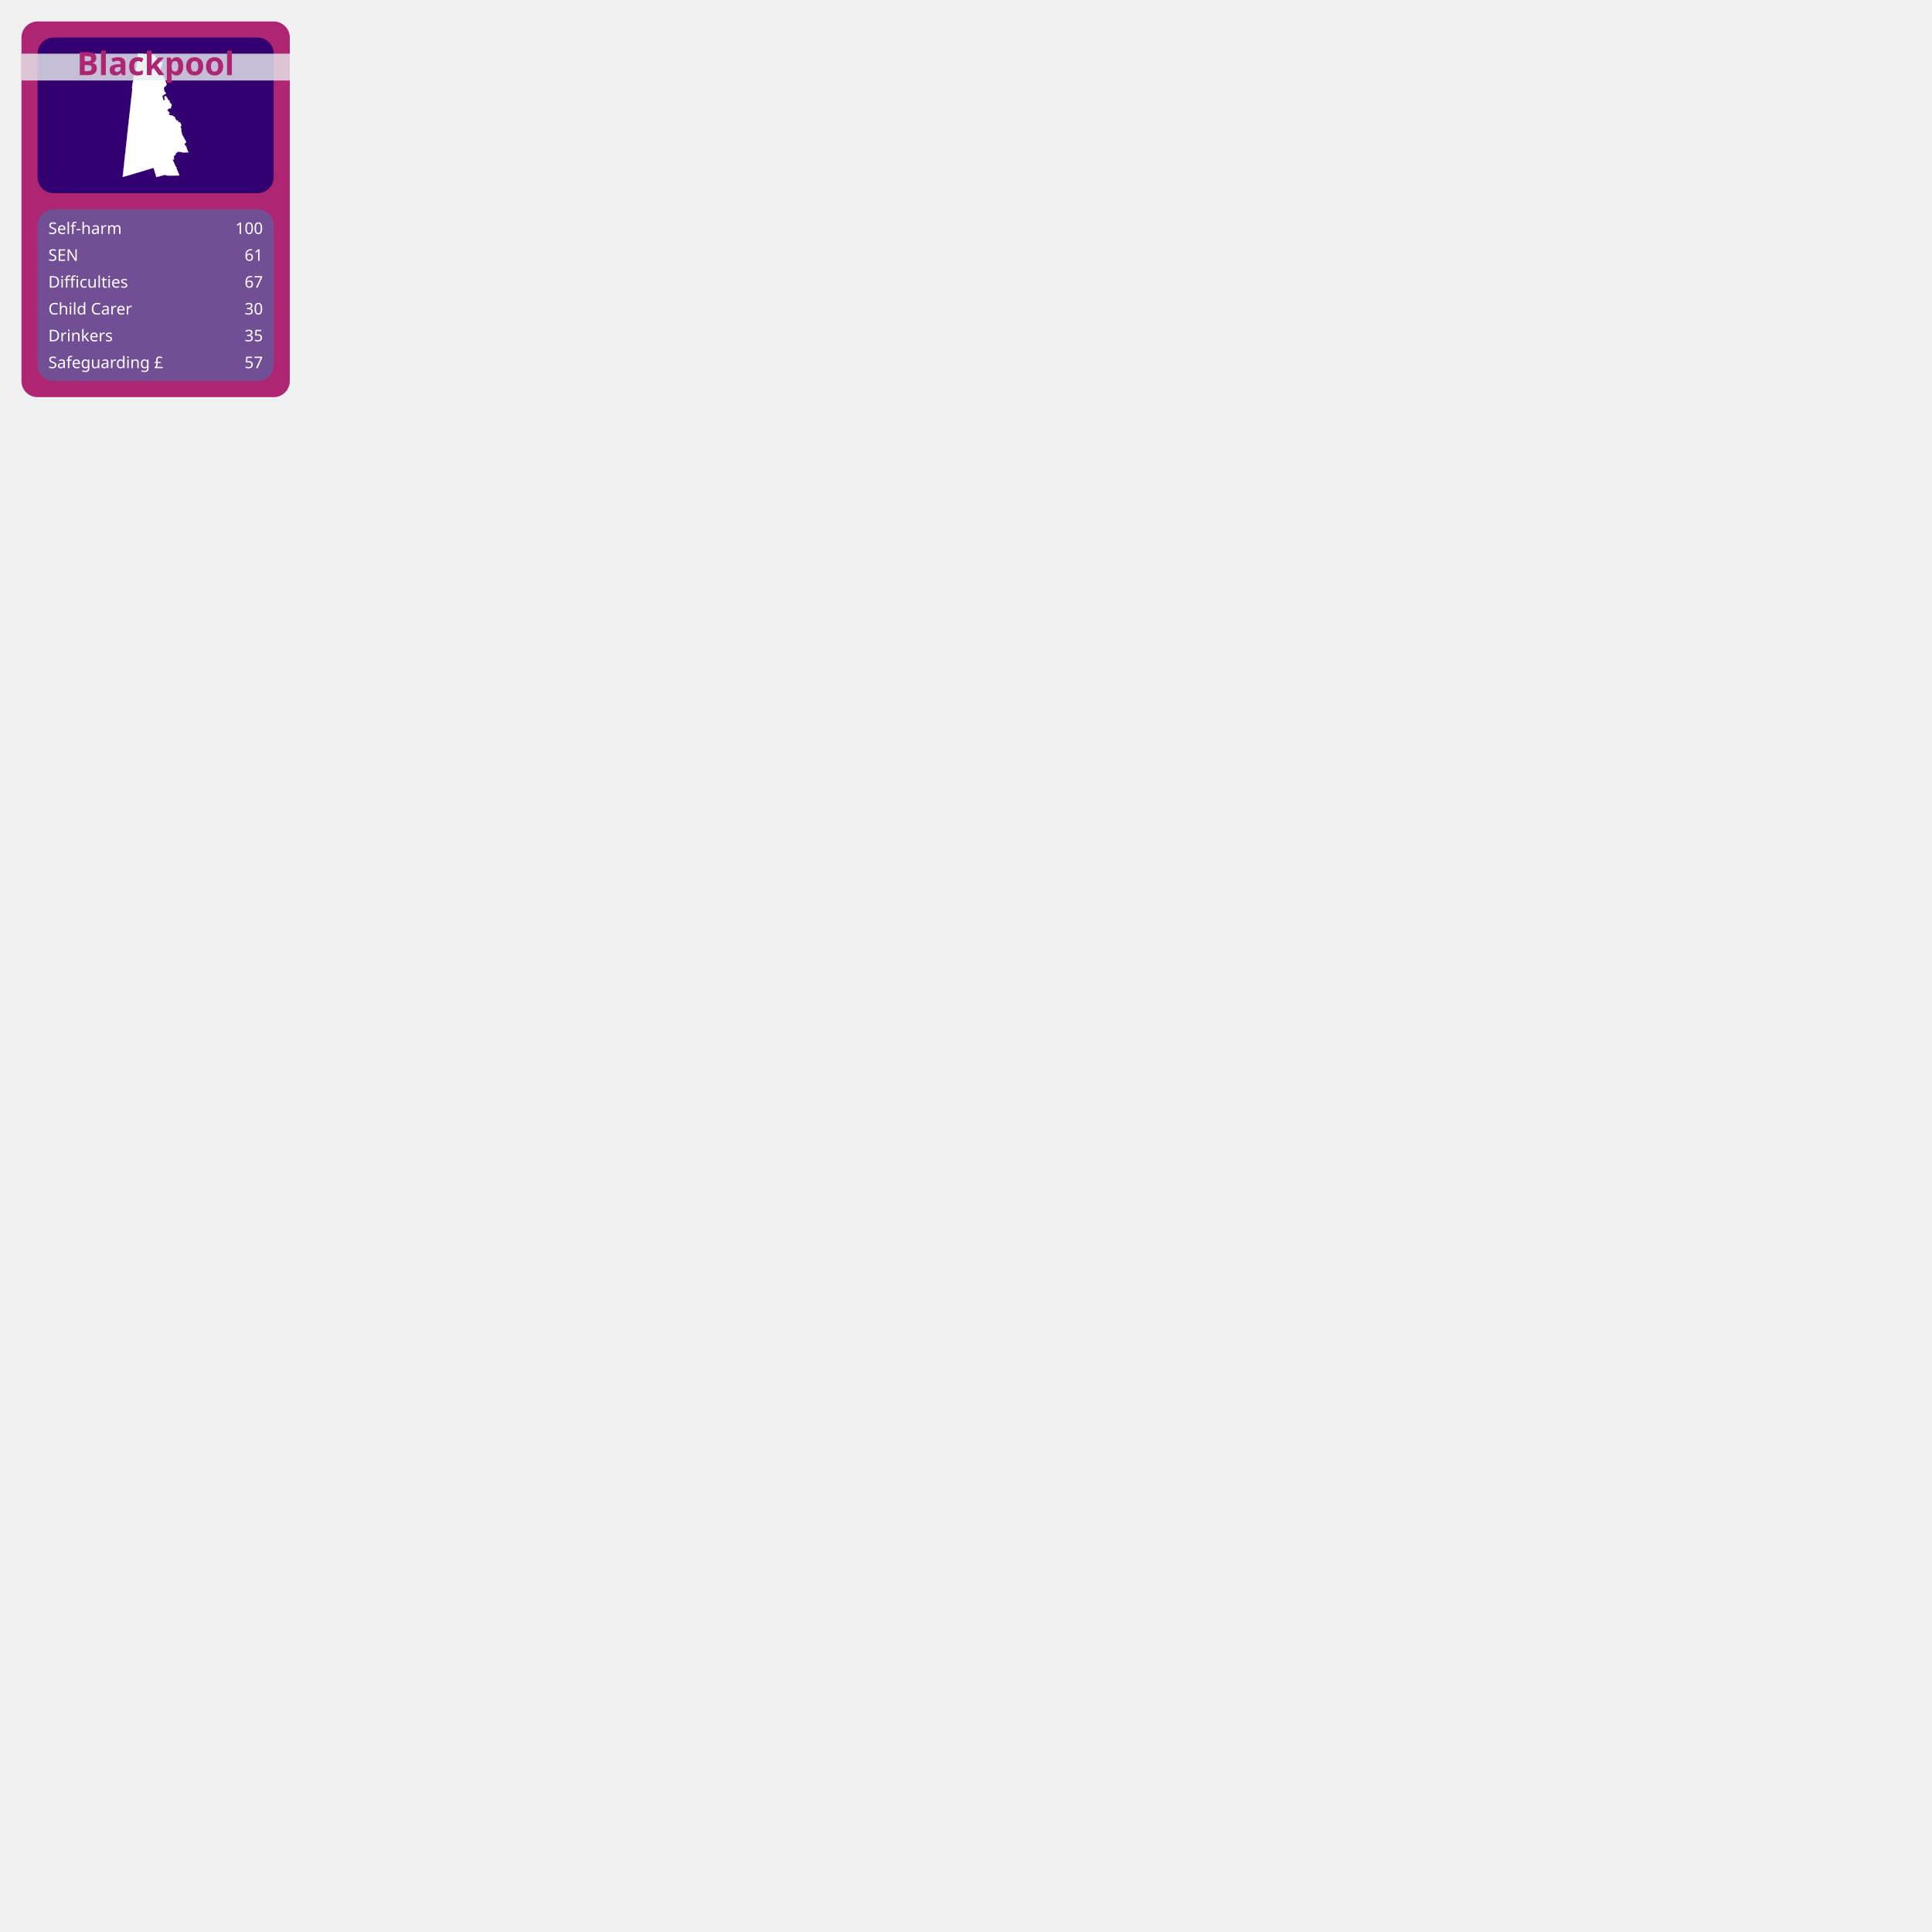
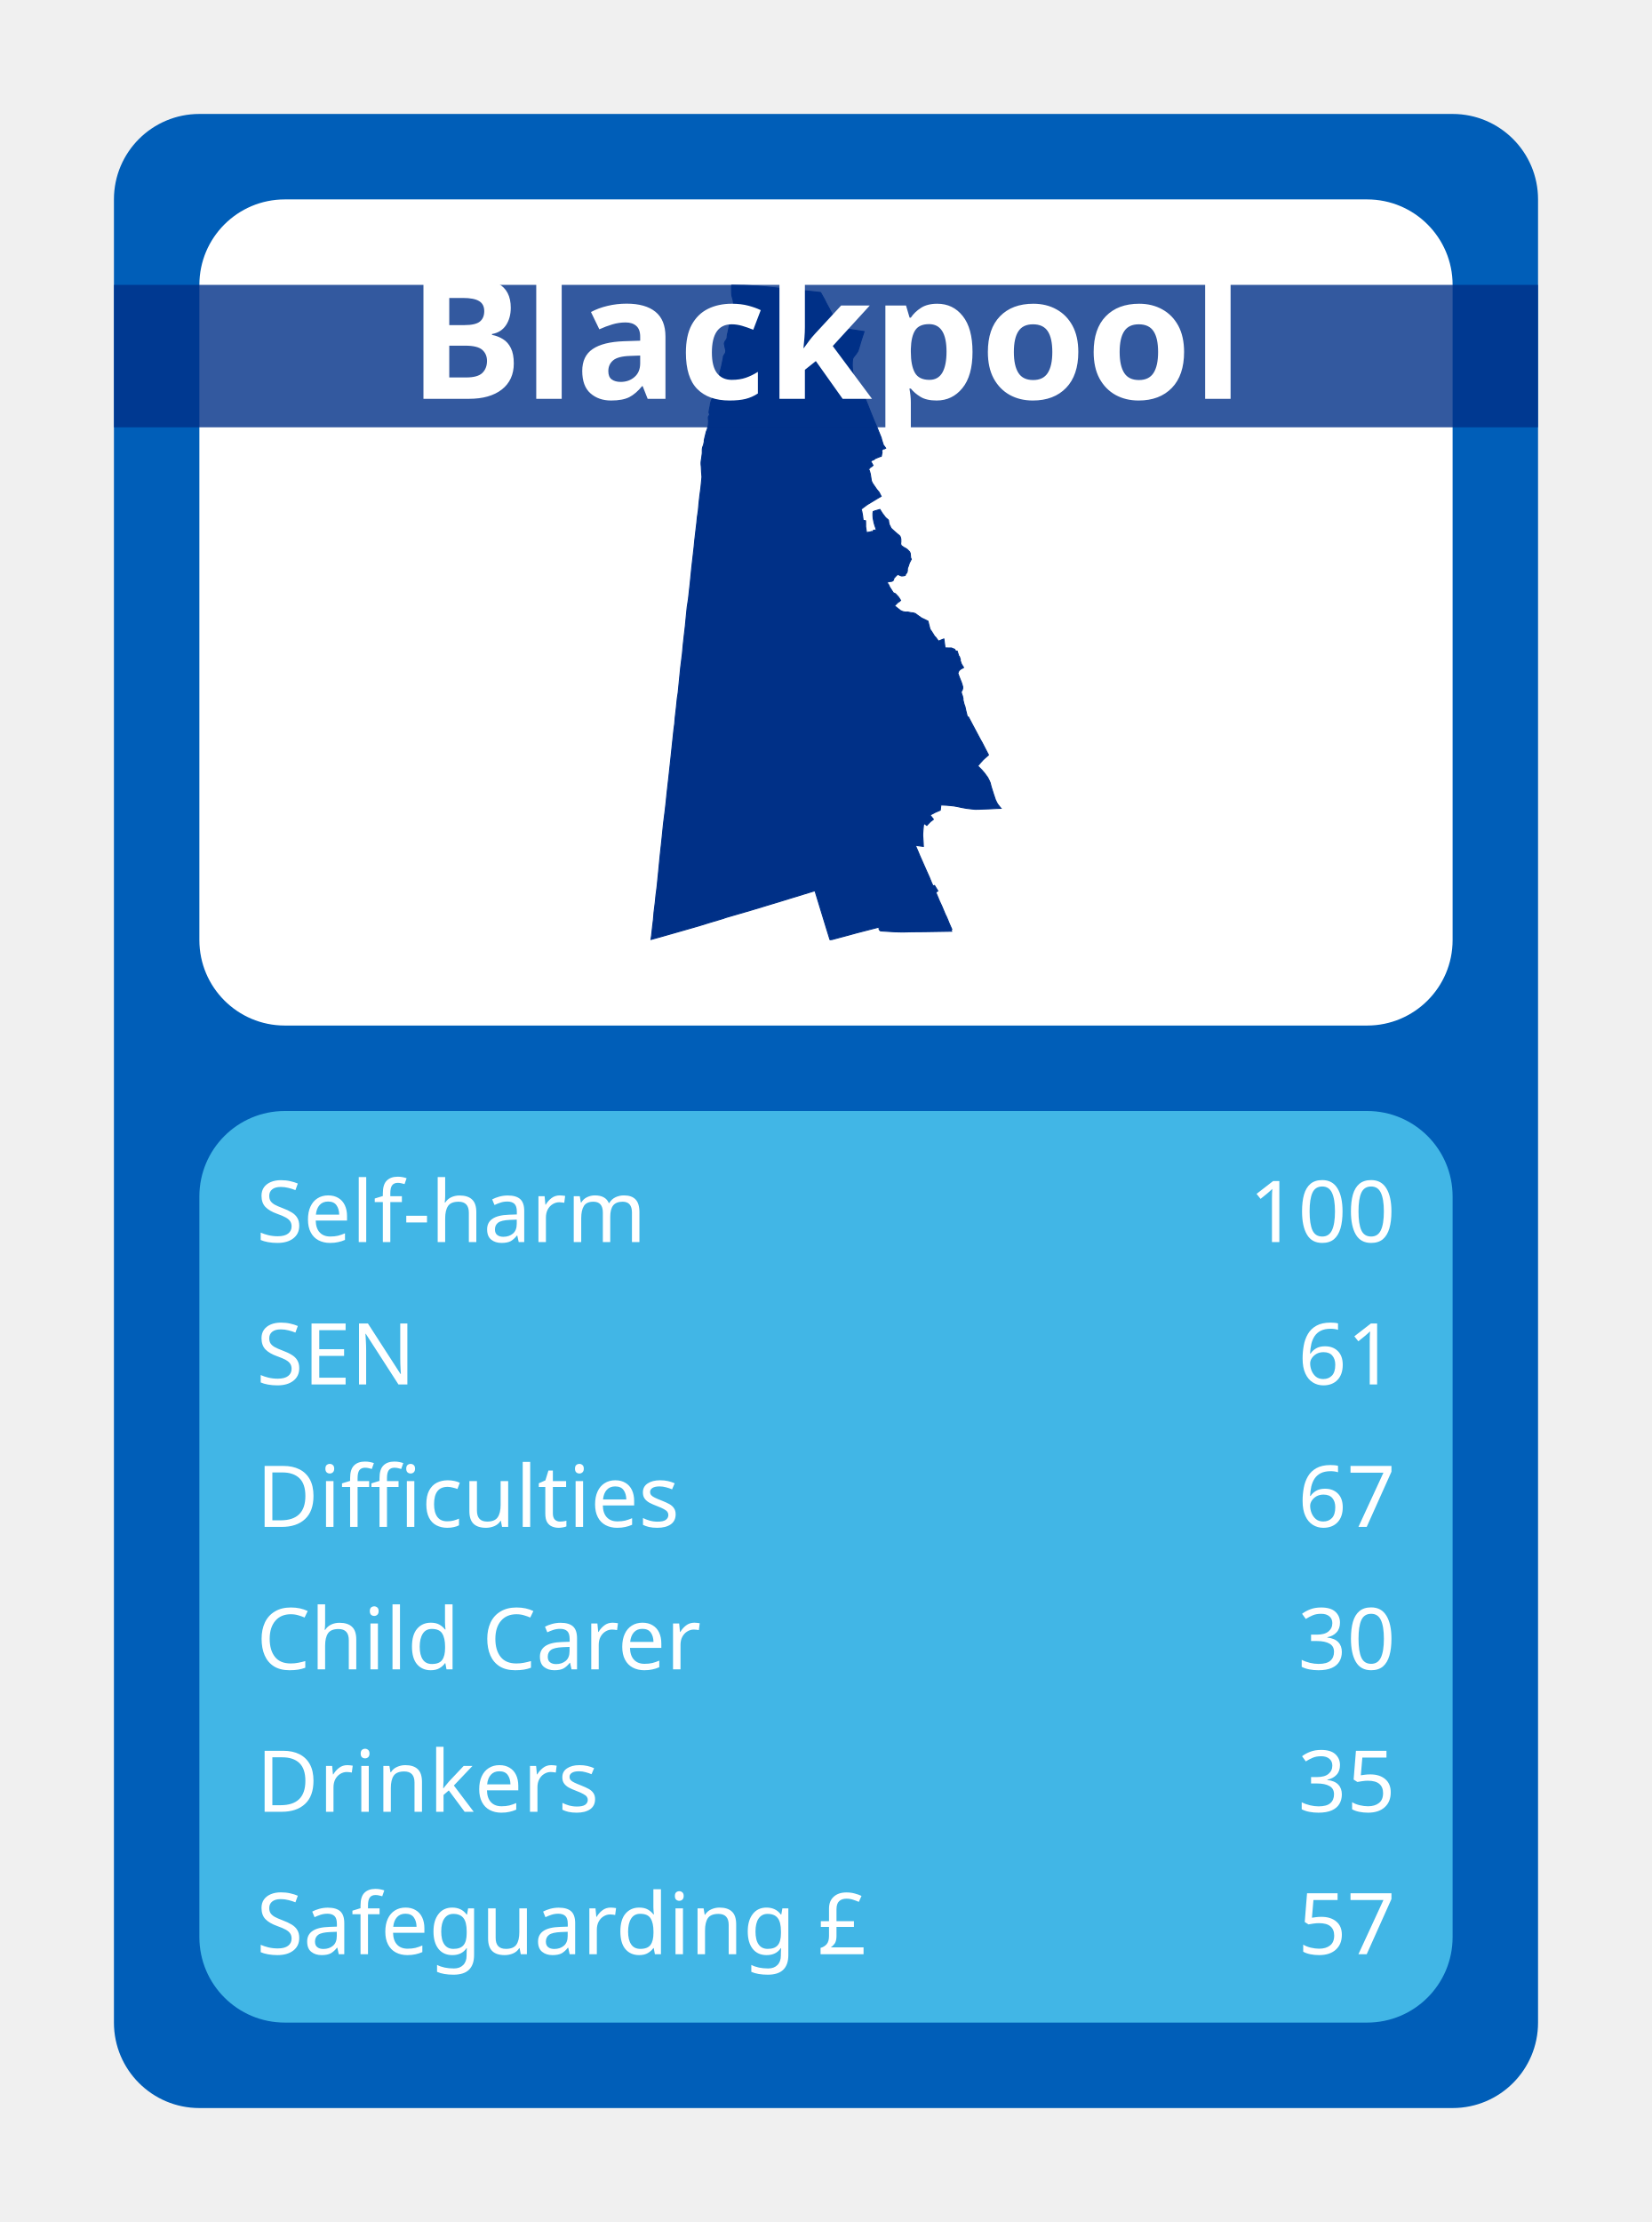
- <svg xmlns="http://www.w3.org/2000/svg" height="1800" version="1.1" width="1800">
+ <svg xmlns="http://www.w3.org/2000/svg" height="390" version="1.1" width="290">
  <defs>
    <style type="text/css">@font-face {font-family: 'Frutiger';font-style: normal;font-weight: normal;src: local('Frutiger'), url('../fonts/Frutiger.woff') format('woff');}@font-face {font-family: 'Frutiger Bold';font-style: normal;font-weight: normal;src: local('Frutiger Bold'), url('../fonts/Frutiger_bold.woff') format('woff');}        </style>
  </defs>
-   <rect x="20" y="20" width="250" height="350" rx="15" fill="#AE2573" />
-   <rect x="35" y="35" width="220" height="145" rx="15" fill="#330072" />
+   <rect x="20" y="20" width="250" height="350" rx="15" fill="#005EB8" />
+   <rect x="35" y="35" width="220" height="145" rx="15" fill="white" />
  <svg height="115" version="1.1" viewBox="-342465 -7146691 10360 19388" width="220" x="35" y="50">
-     <polygon fill="white" points=" -336238,-7143569 -336226,-7143567 -336210,-7143569 -336206,-7143569 -336200,-7143567 -336196,-7143565 -336191,-7143560 -336182,-7143538 -336178,-7143523 -336178,-7143519 -336175,-7143498 -336131,-7143343 -336040,-7143121 -335959,-7142914 -335866,-7142685 -335758,-7142433 -335650,-7142166 -335633,-7142098 -335580,-7141932 -335572,-7141935 -335567,-7141927 -335551,-7141906 -335518,-7141859 -335555,-7141838 -335598,-7141834 -335637,-7141787 -335624,-7141740 -335633,-7141691 -335645,-7141626 -335653,-7141614 -335672,-7141613 -335678,-7141612 -335771,-7141574 -335818,-7141555 -335856,-7141530 -335865,-7141521 -335870,-7141516 -335900,-7141508 -335964,-7141472 -335962,-7141470 -335949,-7141448 -335948,-7141448 -335924,-7141406 -335892,-7141350 -335937,-7141310 -335948,-7141306 -335955,-7141302 -335969,-7141294 -336012,-7141246 -336032,-7141237 -336001,-7141198 -335998,-7141186 -335973,-7141097 -335941,-7140893 -335922,-7140848 -335900,-7140807 -335782,-7140637 -335734,-7140579 -335715,-7140557 -335660,-7140449 -335653,-7140435 -335655,-7140434 -335783,-7140358 -335885,-7140296 -336063,-7140189 -336202,-7140086 -336236,-7140057 -336244,-7140050 -336224,-7139989 -336201,-7139862 -336193,-7139795 -336189,-7139763 -336184,-7139725 -336140,-7139717 -336113,-7139712 -336111,-7139624 -336111,-7139534 -336105,-7139497 -336097,-7139440 -336085,-7139363 -336007,-7139375 -335949,-7139383 -335949,-7139389 -335949,-7139392 -335904,-7139393 -335882,-7139394 -335882,-7139396 -335886,-7139425 -335794,-7139443 -335814,-7139497 -335838,-7139565 -335863,-7139649 -335890,-7139784 -335896,-7139866 -335896,-7139933 -335888,-7139984 -335885,-7139985 -335845,-7140001 -335690,-7140046 -335614,-7139926 -335523,-7139806 -335453,-7139746 -335436,-7139728 -335424,-7139645 -335411,-7139594 -335385,-7139546 -335361,-7139493 -335317,-7139450 -335242,-7139382 -335180,-7139328 -335142,-7139298 -335130,-7139288 -335119,-7139278 -335099,-7139258 -335092,-7139246 -335085,-7139229 -335078,-7139211 -335076,-7139202 -335068,-7139162 -335069,-7139117 -335068,-7139080 -335072,-7139060 -335073,-7139043 -335072,-7139026 -335069,-7139009 -335065,-7138995 -335060,-7138985 -335054,-7138977 -335043,-7138966 -334969,-7138916 -334940,-7138902 -334923,-7138892 -334901,-7138878 -334884,-7138865 -334866,-7138848 -334842,-7138825 -334808,-7138788 -334790,-7138744 -334780,-7138619 -334760,-7138573 -334816,-7138464 -334833,-7138414 -334849,-7138363 -334869,-7138318 -334875,-7138287 -334876,-7138227 -334881,-7138216 -334888,-7138183 -334902,-7138161 -334914,-7138148 -334930,-7138125 -334938,-7138097 -334958,-7138089 -334970,-7138086 -334978,-7138085 -334989,-7138083 -335008,-7138079 -335029,-7138079 -335056,-7138079 -335164,-7138124 -335220,-7138070 -335280,-7138003 -335280,-7137997 -335282,-7137970 -335299,-7137944 -335306,-7137933 -335327,-7137925 -335349,-7137916 -335373,-7137914 -335392,-7137914 -335394,-7137913 -335414,-7137912 -335453,-7137896 -335491,-7137876 -335447,-7137842 -335441,-7137837 -335436,-7137826 -335397,-7137742 -335342,-7137657 -335299,-7137590 -335282,-7137574 -335231,-7137553 -335175,-7137493 -335141,-7137456 -335101,-7137395 -335076,-7137355 -335122,-7137312 -335126,-7137317 -335129,-7137322 -335134,-7137318 -335144,-7137307 -335257,-7137194 -335082,-7137055 -335053,-7137042 -335034,-7137033 -335012,-7137025 -334962,-7137013 -334933,-7137009 -334866,-7137011 -334769,-7136991 -334739,-7136988 -334713,-7136986 -334699,-7136984 -334674,-7136976 -334641,-7136965 -334625,-7136953 -334613,-7136944 -334569,-7136912 -334463,-7136836 -334326,-7136770 -334266,-7136740 -334260,-7136716 -334235,-7136615 -334206,-7136502 -334146,-7136414 -334072,-7136294 -334041,-7136265 -333956,-7136151 -333796,-7136215 -333795,-7136214 -333776,-7136070 -333760,-7135950 -333675,-7135948 -333574,-7135948 -333473,-7135906 -333473,-7135890 -333435,-7135853 -333402,-7135854 -333358,-7135717 -333347,-7135700 -333346,-7135698 -333335,-7135686 -333331,-7135675 -333307,-7135597 -333322,-7135586 -333297,-7135537 -333289,-7135505 -333286,-7135497 -333270,-7135462 -333212,-7135367 -333301,-7135318 -333346,-7135279 -333365,-7135242 -333381,-7135197 -333346,-7135101 -333273,-7134916 -333239,-7134803 -333237,-7134759 -333249,-7134711 -333268,-7134671 -333288,-7134665 -333265,-7134573 -333261,-7134563 -333247,-7134530 -333227,-7134442 -333230,-7134436 -333231,-7134435 -333234,-7134429 -333200,-7134289 -333171,-7134209 -333149,-7134106 -333102,-7133916 -333069,-7133903 -332945,-7133668 -332715,-7133236 -332694,-7133199 -332673,-7133163 -332640,-7133101 -332593,-7133009 -332514,-7132857 -332475,-7132781 -332603,-7132667 -332640,-7132632 -332730,-7132531 -332793,-7132456 -332788,-7132451 -332667,-7132329 -332650,-7132308 -332592,-7132240 -332505,-7132121 -332501,-7132116 -332451,-7132018 -332424,-7131954 -332396,-7131842 -332330,-7131632 -332269,-7131450 -332245,-7131402 -332224,-7131359 -332209,-7131334 -332192,-7131309 -332144,-7131248 -332105,-7131201 -332245,-7131196 -332434,-7131186 -332645,-7131178 -332716,-7131175 -332830,-7131173 -332844,-7131172 -332907,-7131175 -332999,-7131185 -333132,-7131201 -333280,-7131228 -333385,-7131251 -333502,-7131272 -333598,-7131282 -333718,-7131293 -333882,-7131301 -333885,-7131288 -333888,-7131270 -333902,-7131147 -334061,-7131078 -334203,-7131003 -334202,-7131001 -334106,-7130876 -334117,-7130866 -334194,-7130808 -334301,-7130696 -334370,-7130745 -334391,-7130737 -334400,-7130698 -334413,-7130559 -334420,-7130456 -334421,-7130395 -334421,-7130393 -334407,-7130173 -334404,-7130099 -334402,-7130073 -334408,-7130073 -334639,-7130106 -334635,-7130094 -334571,-7129949 -334511,-7129804 -334375,-7129496 -334364,-7129472 -334342,-7129421 -334221,-7129150 -334166,-7129014 -334118,-7128907 -334072,-7128919 -333974,-7128758 -334035,-7128716 -334026,-7128696 -333926,-7128456 -333861,-7128317 -333752,-7128057 -333724,-7128002 -333679,-7127898 -333646,-7127815 -333599,-7127707 -333559,-7127617 -333563,-7127614 -333586,-7127596 -333585,-7127595 -333566,-7127565 -333581,-7127564 -333761,-7127561 -334073,-7127556 -334372,-7127551 -334721,-7127548 -335023,-7127542 -335247,-7127547 -335659,-7127573 -335680,-7127579 -335696,-7127595 -335706,-7127611 -335714,-7127625 -335716,-7127628 -335716,-7127649 -335716,-7127686 -335824,-7127658 -336383,-7127514 -336611,-7127451 -336899,-7127374 -337164,-7127303 -337277,-7127667 -337519,-7128459 -337600,-7128724 -337605,-7128741 -337611,-7128761 -337612,-7128762 -337627,-7128758 -338385,-7128526 -338392,-7128524 -338398,-7128522 -338692,-7128431 -338919,-7128363 -339133,-7128298 -339524,-7128180 -340251,-7127969 -340287,-7127956 -340319,-7127943 -340347,-7127935 -340737,-7127819 -341043,-7127724 -341499,-7127593 -342183,-7127398 -342465,-7127320 -342448,-7127431 -342417,-7127714 -342408,-7127789 -342393,-7127909 -342375,-7128128 -342339,-7128417 -342316,-7128648 -342308,-7128700 -342284,-7128891 -342240,-7129329 -342198,-7129764 -342186,-7129880 -342151,-7130195 -342138,-7130322 -342095,-7130747 -342045,-7131142 -342034,-7131241 -342014,-7131414 -342010,-7131462 -341990,-7131657 -341949,-7132022 -341944,-7132061 -341944,-7132062 -341878,-7132672 -341789,-7133511 -341778,-7133599 -341763,-7133707 -341750,-7133876 -341717,-7134161 -341686,-7134463 -341680,-7134498 -341661,-7134624 -341587,-7135367 -341535,-7135783 -341512,-7136039 -341482,-7136312 -341448,-7136602 -341416,-7136938 -341394,-7137154 -341356,-7137400 -341315,-7137772 -341307,-7137840 -341295,-7137964 -341261,-7138304 -341235,-7138533 -341208,-7138769 -341189,-7138938 -341171,-7139126 -341139,-7139402 -341109,-7139653 -341094,-7139811 -341064,-7140015 -341054,-7140126 -341042,-7140257 -341020,-7140452 -340989,-7140684 -340968,-7140891 -340957,-7141007 -340969,-7141162 -340977,-7141319 -340982,-7141362 -340983,-7141386 -340984,-7141414 -340983,-7141442 -340981,-7141466 -340975,-7141513 -340968,-7141549 -340947,-7141710 -340947,-7141819 -340944,-7141846 -340941,-7141864 -340935,-7141888 -340927,-7141912 -340912,-7141946 -340888,-7142053 -340889,-7142089 -340870,-7142176 -340829,-7142343 -340801,-7142412 -340769,-7142533 -340761,-7142646 -340768,-7142762 -340767,-7142777 -340765,-7142784 -340762,-7142794 -340762,-7142794 -340757,-7142804 -340740,-7142828 -340730,-7142848 -340727,-7142861 -340745,-7142903 -340747,-7142912 -340749,-7142926 -340747,-7142939 -340745,-7142949 -340741,-7142959 -340740,-7142984 -340712,-7143123 -340710,-7143140 -340705,-7143174 -340691,-7143229 -340670,-7143286 -340642,-7143356 -340635,-7143378 -340630,-7143400 -340625,-7143432 -340620,-7143455 -340608,-7143513 -340601,-7143591 -340596,-7143611 -340592,-7143623 -340586,-7143635 -340580,-7143643 -340568,-7143658 -340540,-7143692 -340521,-7143724 -340513,-7143741 -340501,-7143770 -340488,-7143813 -340486,-7143830 -340481,-7143846 -340476,-7143860 -340471,-7143870 -340456,-7143895 -340452,-7143903 -340447,-7143918 -340437,-7143979 -340436,-7144008 -340428,-7144086 -340391,-7144225 -340370,-7144310 -340325,-7144531 -340325,-7144546 -340323,-7144560 -340319,-7144577 -340313,-7144592 -340305,-7144607 -340293,-7144624 -340284,-7144639 -340274,-7144655 -340258,-7144686 -340254,-7144711 -340251,-7144750 -340263,-7144800 -340279,-7144870 -340285,-7144912 -340291,-7144930 -340293,-7144940 -340294,-7144949 -340293,-7144959 -340291,-7144970 -340287,-7144983 -340280,-7145001 -340271,-7145019 -340265,-7145030 -340230,-7145079 -340223,-7145094 -340216,-7145116 -340211,-7145137 -340210,-7145169 -340203,-7145228 -340190,-7145271 -340160,-7145417 -340152,-7145450 -340130,-7145534 -340113,-7145571 -340107,-7145606 -340100,-7145661 -340089,-7145689 -340076,-7145824 -340051,-7145949 -340048,-7145960 -340042,-7145974 -340034,-7145987 -340025,-7145999 -340014,-7146010 -340002,-7146018 -339996,-7146022 -339958,-7146039 -339945,-7146050 -339964,-7146067 -339987,-7146084 -340006,-7146114 -340014,-7146135 -340022,-7146157 -340040,-7146264 -340054,-7146308 -340073,-7146380 -340079,-7146458 -340080,-7146519 -340081,-7146560 -340081,-7146638 -340079,-7146691 -339626,-7146672 -339296,-7146656 -339006,-7146627 -338731,-7146599 -338160,-7146543 -338060,-7146533 -337834,-7146509 -337448,-7146466 -337445,-7146465 -337435,-7146448 -337328,-7146258 -337278,-7146156 -337110,-7145845 -337035,-7145707 -336979,-7145605 -336992,-7145596 -336944,-7145519 -336951,-7145505 -336952,-7145430 -336579,-7145374 -336157,-7145309 -336157,-7145309 -336248,-7145031 -336319,-7144790 -336343,-7144725 -336398,-7144642 -336465,-7144557 -336473,-7144545 -336481,-7144533 -336488,-7144517 -336493,-7144502 -336496,-7144489 -336499,-7144465 -336504,-7144419 -336508,-7144313 -336503,-7144232 -336503,-7144228 -336500,-7144200 -336494,-7144130 -336476,-7144011 -336476,-7144010 -336468,-7143975 -336462,-7143951 -336445,-7143905 -336423,-7143855 -336408,-7143826 -336393,-7143798 -336376,-7143771 -336255,-7143580 -336248,-7143573 -336238,-7143569" stroke="white" stroke-width="29" />
+     <polygon fill="#003087" points=" -336238,-7143569 -336226,-7143567 -336210,-7143569 -336206,-7143569 -336200,-7143567 -336196,-7143565 -336191,-7143560 -336182,-7143538 -336178,-7143523 -336178,-7143519 -336175,-7143498 -336131,-7143343 -336040,-7143121 -335959,-7142914 -335866,-7142685 -335758,-7142433 -335650,-7142166 -335633,-7142098 -335580,-7141932 -335572,-7141935 -335567,-7141927 -335551,-7141906 -335518,-7141859 -335555,-7141838 -335598,-7141834 -335637,-7141787 -335624,-7141740 -335633,-7141691 -335645,-7141626 -335653,-7141614 -335672,-7141613 -335678,-7141612 -335771,-7141574 -335818,-7141555 -335856,-7141530 -335865,-7141521 -335870,-7141516 -335900,-7141508 -335964,-7141472 -335962,-7141470 -335949,-7141448 -335948,-7141448 -335924,-7141406 -335892,-7141350 -335937,-7141310 -335948,-7141306 -335955,-7141302 -335969,-7141294 -336012,-7141246 -336032,-7141237 -336001,-7141198 -335998,-7141186 -335973,-7141097 -335941,-7140893 -335922,-7140848 -335900,-7140807 -335782,-7140637 -335734,-7140579 -335715,-7140557 -335660,-7140449 -335653,-7140435 -335655,-7140434 -335783,-7140358 -335885,-7140296 -336063,-7140189 -336202,-7140086 -336236,-7140057 -336244,-7140050 -336224,-7139989 -336201,-7139862 -336193,-7139795 -336189,-7139763 -336184,-7139725 -336140,-7139717 -336113,-7139712 -336111,-7139624 -336111,-7139534 -336105,-7139497 -336097,-7139440 -336085,-7139363 -336007,-7139375 -335949,-7139383 -335949,-7139389 -335949,-7139392 -335904,-7139393 -335882,-7139394 -335882,-7139396 -335886,-7139425 -335794,-7139443 -335814,-7139497 -335838,-7139565 -335863,-7139649 -335890,-7139784 -335896,-7139866 -335896,-7139933 -335888,-7139984 -335885,-7139985 -335845,-7140001 -335690,-7140046 -335614,-7139926 -335523,-7139806 -335453,-7139746 -335436,-7139728 -335424,-7139645 -335411,-7139594 -335385,-7139546 -335361,-7139493 -335317,-7139450 -335242,-7139382 -335180,-7139328 -335142,-7139298 -335130,-7139288 -335119,-7139278 -335099,-7139258 -335092,-7139246 -335085,-7139229 -335078,-7139211 -335076,-7139202 -335068,-7139162 -335069,-7139117 -335068,-7139080 -335072,-7139060 -335073,-7139043 -335072,-7139026 -335069,-7139009 -335065,-7138995 -335060,-7138985 -335054,-7138977 -335043,-7138966 -334969,-7138916 -334940,-7138902 -334923,-7138892 -334901,-7138878 -334884,-7138865 -334866,-7138848 -334842,-7138825 -334808,-7138788 -334790,-7138744 -334780,-7138619 -334760,-7138573 -334816,-7138464 -334833,-7138414 -334849,-7138363 -334869,-7138318 -334875,-7138287 -334876,-7138227 -334881,-7138216 -334888,-7138183 -334902,-7138161 -334914,-7138148 -334930,-7138125 -334938,-7138097 -334958,-7138089 -334970,-7138086 -334978,-7138085 -334989,-7138083 -335008,-7138079 -335029,-7138079 -335056,-7138079 -335164,-7138124 -335220,-7138070 -335280,-7138003 -335280,-7137997 -335282,-7137970 -335299,-7137944 -335306,-7137933 -335327,-7137925 -335349,-7137916 -335373,-7137914 -335392,-7137914 -335394,-7137913 -335414,-7137912 -335453,-7137896 -335491,-7137876 -335447,-7137842 -335441,-7137837 -335436,-7137826 -335397,-7137742 -335342,-7137657 -335299,-7137590 -335282,-7137574 -335231,-7137553 -335175,-7137493 -335141,-7137456 -335101,-7137395 -335076,-7137355 -335122,-7137312 -335126,-7137317 -335129,-7137322 -335134,-7137318 -335144,-7137307 -335257,-7137194 -335082,-7137055 -335053,-7137042 -335034,-7137033 -335012,-7137025 -334962,-7137013 -334933,-7137009 -334866,-7137011 -334769,-7136991 -334739,-7136988 -334713,-7136986 -334699,-7136984 -334674,-7136976 -334641,-7136965 -334625,-7136953 -334613,-7136944 -334569,-7136912 -334463,-7136836 -334326,-7136770 -334266,-7136740 -334260,-7136716 -334235,-7136615 -334206,-7136502 -334146,-7136414 -334072,-7136294 -334041,-7136265 -333956,-7136151 -333796,-7136215 -333795,-7136214 -333776,-7136070 -333760,-7135950 -333675,-7135948 -333574,-7135948 -333473,-7135906 -333473,-7135890 -333435,-7135853 -333402,-7135854 -333358,-7135717 -333347,-7135700 -333346,-7135698 -333335,-7135686 -333331,-7135675 -333307,-7135597 -333322,-7135586 -333297,-7135537 -333289,-7135505 -333286,-7135497 -333270,-7135462 -333212,-7135367 -333301,-7135318 -333346,-7135279 -333365,-7135242 -333381,-7135197 -333346,-7135101 -333273,-7134916 -333239,-7134803 -333237,-7134759 -333249,-7134711 -333268,-7134671 -333288,-7134665 -333265,-7134573 -333261,-7134563 -333247,-7134530 -333227,-7134442 -333230,-7134436 -333231,-7134435 -333234,-7134429 -333200,-7134289 -333171,-7134209 -333149,-7134106 -333102,-7133916 -333069,-7133903 -332945,-7133668 -332715,-7133236 -332694,-7133199 -332673,-7133163 -332640,-7133101 -332593,-7133009 -332514,-7132857 -332475,-7132781 -332603,-7132667 -332640,-7132632 -332730,-7132531 -332793,-7132456 -332788,-7132451 -332667,-7132329 -332650,-7132308 -332592,-7132240 -332505,-7132121 -332501,-7132116 -332451,-7132018 -332424,-7131954 -332396,-7131842 -332330,-7131632 -332269,-7131450 -332245,-7131402 -332224,-7131359 -332209,-7131334 -332192,-7131309 -332144,-7131248 -332105,-7131201 -332245,-7131196 -332434,-7131186 -332645,-7131178 -332716,-7131175 -332830,-7131173 -332844,-7131172 -332907,-7131175 -332999,-7131185 -333132,-7131201 -333280,-7131228 -333385,-7131251 -333502,-7131272 -333598,-7131282 -333718,-7131293 -333882,-7131301 -333885,-7131288 -333888,-7131270 -333902,-7131147 -334061,-7131078 -334203,-7131003 -334202,-7131001 -334106,-7130876 -334117,-7130866 -334194,-7130808 -334301,-7130696 -334370,-7130745 -334391,-7130737 -334400,-7130698 -334413,-7130559 -334420,-7130456 -334421,-7130395 -334421,-7130393 -334407,-7130173 -334404,-7130099 -334402,-7130073 -334408,-7130073 -334639,-7130106 -334635,-7130094 -334571,-7129949 -334511,-7129804 -334375,-7129496 -334364,-7129472 -334342,-7129421 -334221,-7129150 -334166,-7129014 -334118,-7128907 -334072,-7128919 -333974,-7128758 -334035,-7128716 -334026,-7128696 -333926,-7128456 -333861,-7128317 -333752,-7128057 -333724,-7128002 -333679,-7127898 -333646,-7127815 -333599,-7127707 -333559,-7127617 -333563,-7127614 -333586,-7127596 -333585,-7127595 -333566,-7127565 -333581,-7127564 -333761,-7127561 -334073,-7127556 -334372,-7127551 -334721,-7127548 -335023,-7127542 -335247,-7127547 -335659,-7127573 -335680,-7127579 -335696,-7127595 -335706,-7127611 -335714,-7127625 -335716,-7127628 -335716,-7127649 -335716,-7127686 -335824,-7127658 -336383,-7127514 -336611,-7127451 -336899,-7127374 -337164,-7127303 -337277,-7127667 -337519,-7128459 -337600,-7128724 -337605,-7128741 -337611,-7128761 -337612,-7128762 -337627,-7128758 -338385,-7128526 -338392,-7128524 -338398,-7128522 -338692,-7128431 -338919,-7128363 -339133,-7128298 -339524,-7128180 -340251,-7127969 -340287,-7127956 -340319,-7127943 -340347,-7127935 -340737,-7127819 -341043,-7127724 -341499,-7127593 -342183,-7127398 -342465,-7127320 -342448,-7127431 -342417,-7127714 -342408,-7127789 -342393,-7127909 -342375,-7128128 -342339,-7128417 -342316,-7128648 -342308,-7128700 -342284,-7128891 -342240,-7129329 -342198,-7129764 -342186,-7129880 -342151,-7130195 -342138,-7130322 -342095,-7130747 -342045,-7131142 -342034,-7131241 -342014,-7131414 -342010,-7131462 -341990,-7131657 -341949,-7132022 -341944,-7132061 -341944,-7132062 -341878,-7132672 -341789,-7133511 -341778,-7133599 -341763,-7133707 -341750,-7133876 -341717,-7134161 -341686,-7134463 -341680,-7134498 -341661,-7134624 -341587,-7135367 -341535,-7135783 -341512,-7136039 -341482,-7136312 -341448,-7136602 -341416,-7136938 -341394,-7137154 -341356,-7137400 -341315,-7137772 -341307,-7137840 -341295,-7137964 -341261,-7138304 -341235,-7138533 -341208,-7138769 -341189,-7138938 -341171,-7139126 -341139,-7139402 -341109,-7139653 -341094,-7139811 -341064,-7140015 -341054,-7140126 -341042,-7140257 -341020,-7140452 -340989,-7140684 -340968,-7140891 -340957,-7141007 -340969,-7141162 -340977,-7141319 -340982,-7141362 -340983,-7141386 -340984,-7141414 -340983,-7141442 -340981,-7141466 -340975,-7141513 -340968,-7141549 -340947,-7141710 -340947,-7141819 -340944,-7141846 -340941,-7141864 -340935,-7141888 -340927,-7141912 -340912,-7141946 -340888,-7142053 -340889,-7142089 -340870,-7142176 -340829,-7142343 -340801,-7142412 -340769,-7142533 -340761,-7142646 -340768,-7142762 -340767,-7142777 -340765,-7142784 -340762,-7142794 -340762,-7142794 -340757,-7142804 -340740,-7142828 -340730,-7142848 -340727,-7142861 -340745,-7142903 -340747,-7142912 -340749,-7142926 -340747,-7142939 -340745,-7142949 -340741,-7142959 -340740,-7142984 -340712,-7143123 -340710,-7143140 -340705,-7143174 -340691,-7143229 -340670,-7143286 -340642,-7143356 -340635,-7143378 -340630,-7143400 -340625,-7143432 -340620,-7143455 -340608,-7143513 -340601,-7143591 -340596,-7143611 -340592,-7143623 -340586,-7143635 -340580,-7143643 -340568,-7143658 -340540,-7143692 -340521,-7143724 -340513,-7143741 -340501,-7143770 -340488,-7143813 -340486,-7143830 -340481,-7143846 -340476,-7143860 -340471,-7143870 -340456,-7143895 -340452,-7143903 -340447,-7143918 -340437,-7143979 -340436,-7144008 -340428,-7144086 -340391,-7144225 -340370,-7144310 -340325,-7144531 -340325,-7144546 -340323,-7144560 -340319,-7144577 -340313,-7144592 -340305,-7144607 -340293,-7144624 -340284,-7144639 -340274,-7144655 -340258,-7144686 -340254,-7144711 -340251,-7144750 -340263,-7144800 -340279,-7144870 -340285,-7144912 -340291,-7144930 -340293,-7144940 -340294,-7144949 -340293,-7144959 -340291,-7144970 -340287,-7144983 -340280,-7145001 -340271,-7145019 -340265,-7145030 -340230,-7145079 -340223,-7145094 -340216,-7145116 -340211,-7145137 -340210,-7145169 -340203,-7145228 -340190,-7145271 -340160,-7145417 -340152,-7145450 -340130,-7145534 -340113,-7145571 -340107,-7145606 -340100,-7145661 -340089,-7145689 -340076,-7145824 -340051,-7145949 -340048,-7145960 -340042,-7145974 -340034,-7145987 -340025,-7145999 -340014,-7146010 -340002,-7146018 -339996,-7146022 -339958,-7146039 -339945,-7146050 -339964,-7146067 -339987,-7146084 -340006,-7146114 -340014,-7146135 -340022,-7146157 -340040,-7146264 -340054,-7146308 -340073,-7146380 -340079,-7146458 -340080,-7146519 -340081,-7146560 -340081,-7146638 -340079,-7146691 -339626,-7146672 -339296,-7146656 -339006,-7146627 -338731,-7146599 -338160,-7146543 -338060,-7146533 -337834,-7146509 -337448,-7146466 -337445,-7146465 -337435,-7146448 -337328,-7146258 -337278,-7146156 -337110,-7145845 -337035,-7145707 -336979,-7145605 -336992,-7145596 -336944,-7145519 -336951,-7145505 -336952,-7145430 -336579,-7145374 -336157,-7145309 -336157,-7145309 -336248,-7145031 -336319,-7144790 -336343,-7144725 -336398,-7144642 -336465,-7144557 -336473,-7144545 -336481,-7144533 -336488,-7144517 -336493,-7144502 -336496,-7144489 -336499,-7144465 -336504,-7144419 -336508,-7144313 -336503,-7144232 -336503,-7144228 -336500,-7144200 -336494,-7144130 -336476,-7144011 -336476,-7144010 -336468,-7143975 -336462,-7143951 -336445,-7143905 -336423,-7143855 -336408,-7143826 -336393,-7143798 -336376,-7143771 -336255,-7143580 -336248,-7143573 -336238,-7143569" stroke="#003087" stroke-width="29" />
  </svg>
-   <rect x="20" y="50" width="250" height="25" rx="0" fill="#E8EDEE" fill-opacity="0.8" />
-   <text x="145" y="70" text-anchor="middle" font-family="Frutiger" font-weight="bold" font-size="30" fill="#AE2573">Blackpool</text>
-   <rect x="35" y="195" width="220" height="160" rx="15" fill="#724F95" />
+   <rect x="20" y="50" width="250" height="25" rx="0" fill="#003087" fill-opacity="0.8" />
+   <text x="145" y="70" text-anchor="middle" font-family="Frutiger" font-weight="bold" font-size="30" fill="white">Blackpool</text>
+   <rect x="35" y="195" width="220" height="160" rx="15" fill="#41B6E6" />
  <g font-family="Frutiger" font-size="15" fill="white">
    <g>
      <text x="45" y="218">Self-harm</text>
      <text x="245" y="218" text-anchor="end">100</text>
    </g>
    <g>
      <text x="45" y="243">SEN</text>
      <text x="245" y="243" text-anchor="end">61</text>
    </g>
    <g>
      <text x="45" y="268">Difficulties</text>
      <text x="245" y="268" text-anchor="end">67</text>
    </g>
    <g>
      <text x="45" y="293">Child Carer</text>
      <text x="245" y="293" text-anchor="end">30</text>
    </g>
    <g>
      <text x="45" y="318">Drinkers</text>
      <text x="245" y="318" text-anchor="end">35</text>
    </g>
    <g>
      <text x="45" y="343">Safeguarding £</text>
      <text x="245" y="343" text-anchor="end">57</text>
    </g>
  </g>
</svg>
